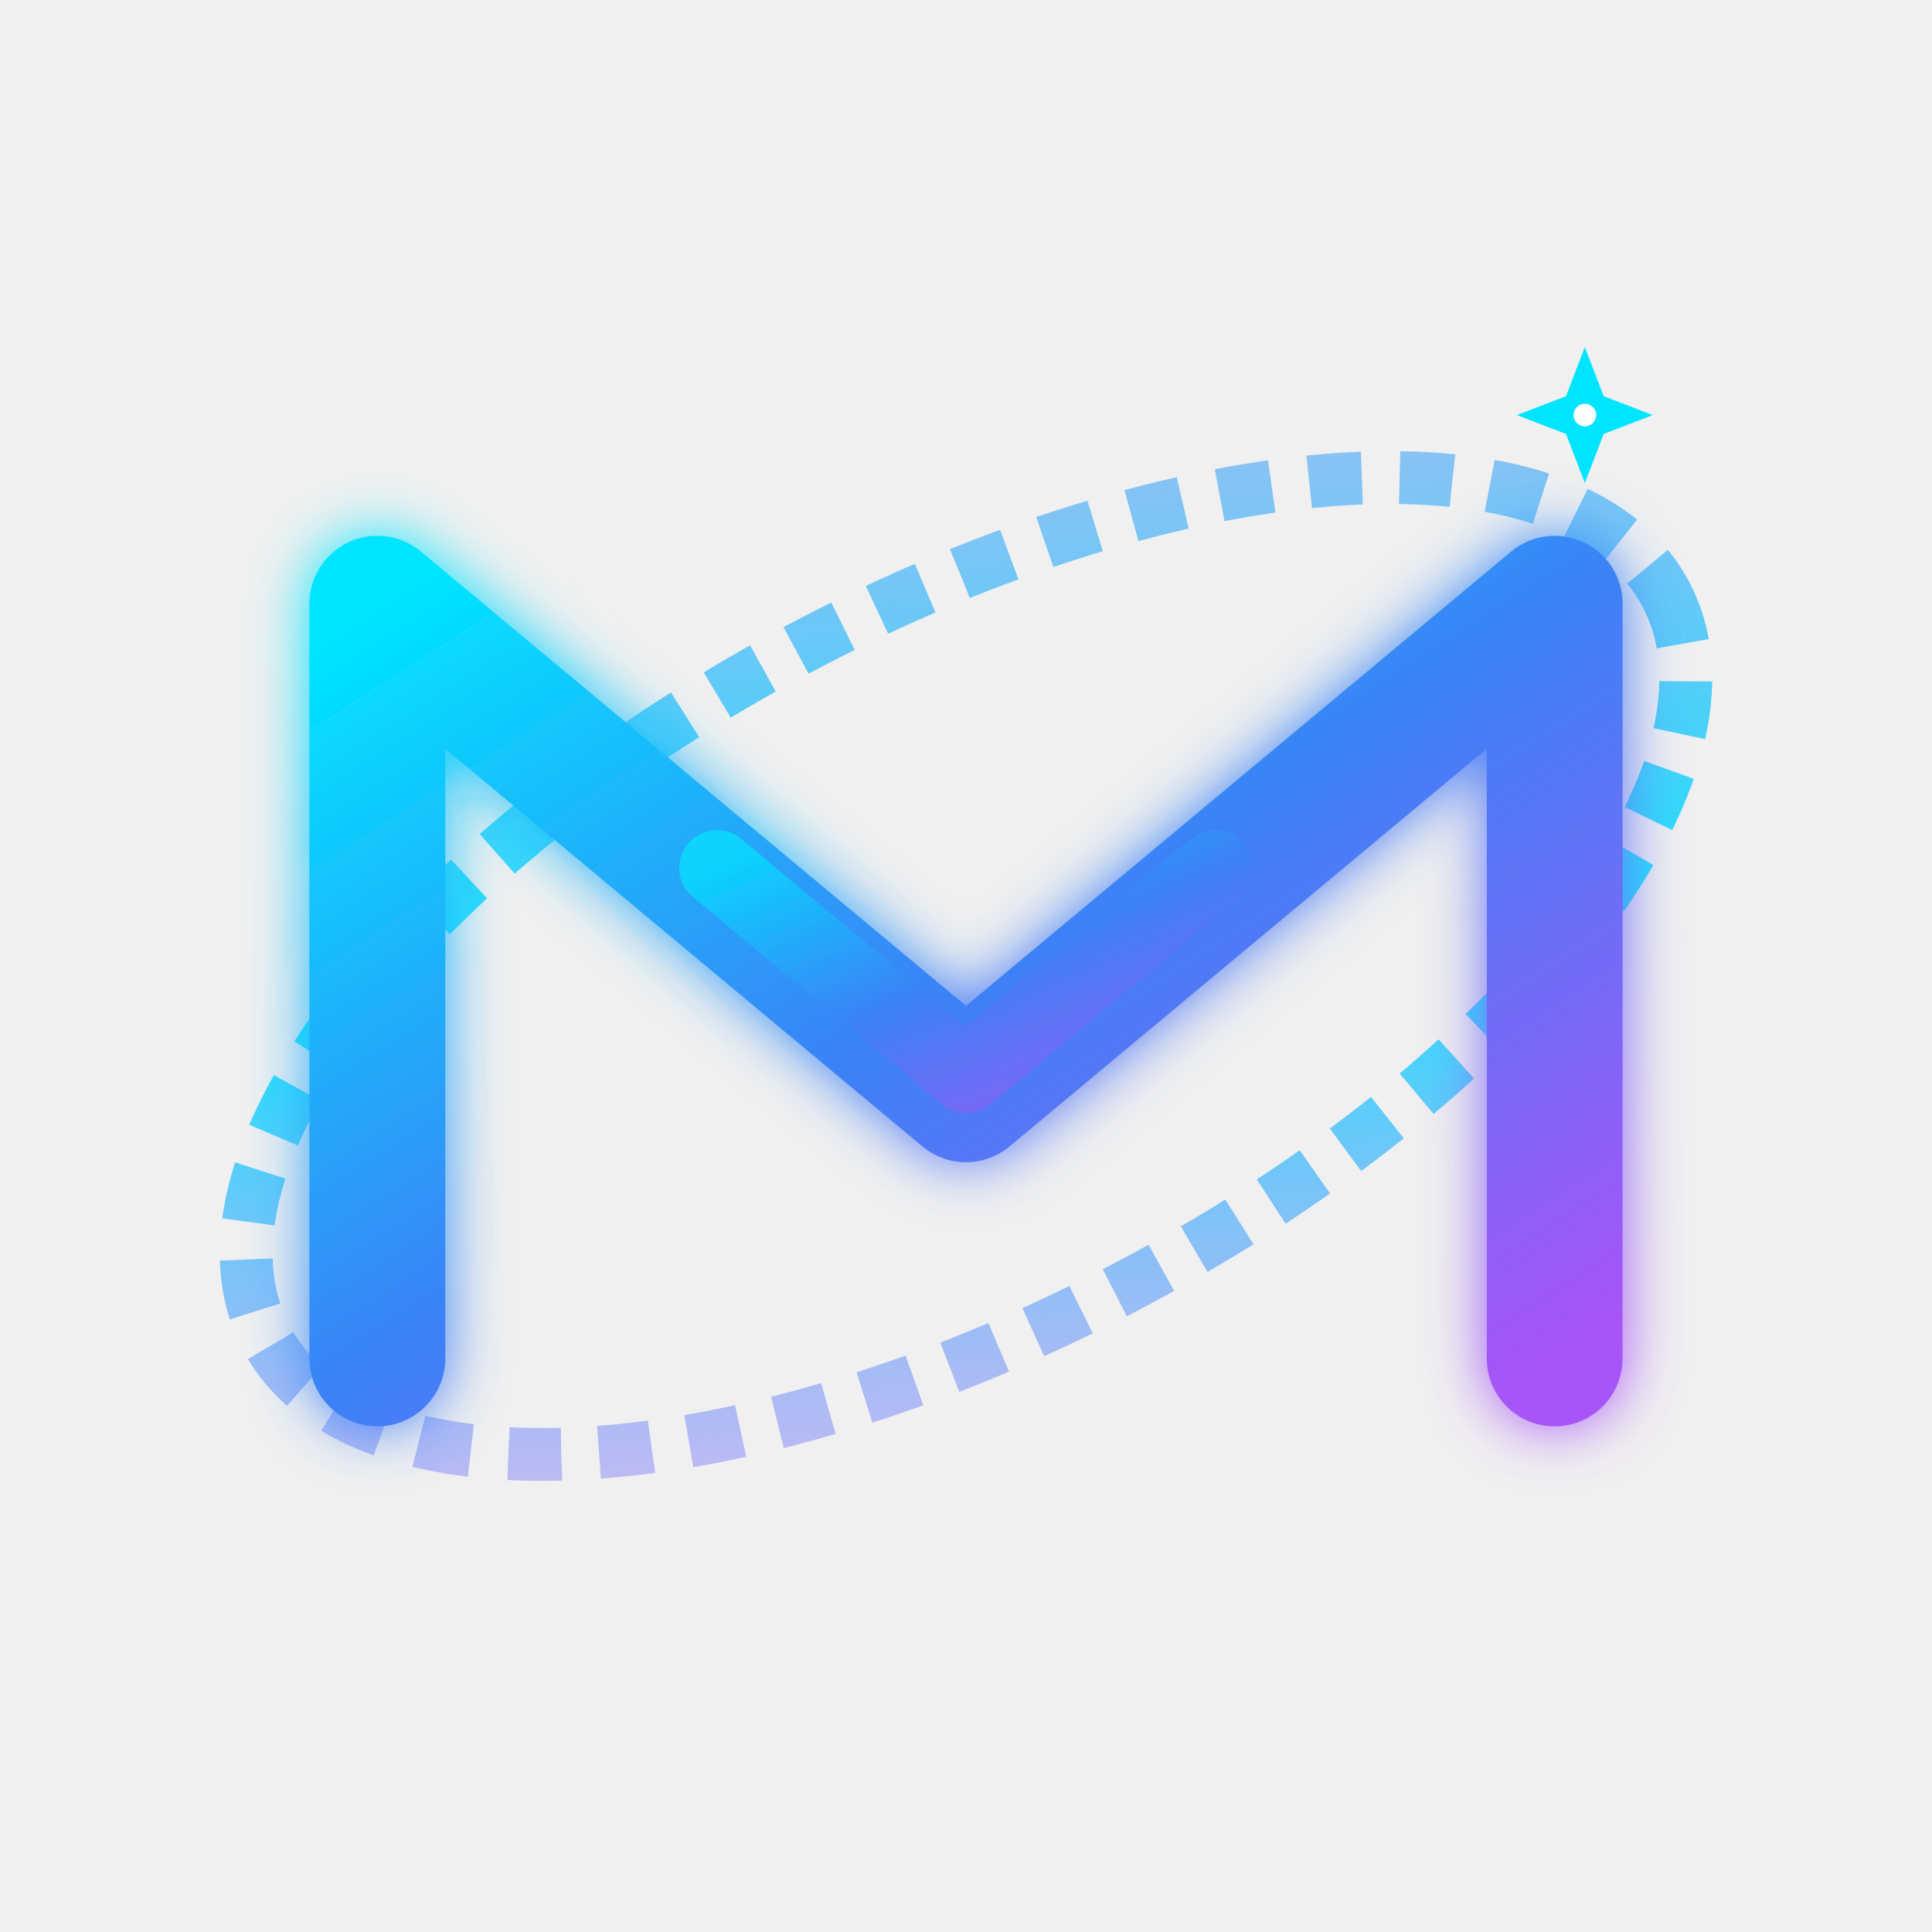
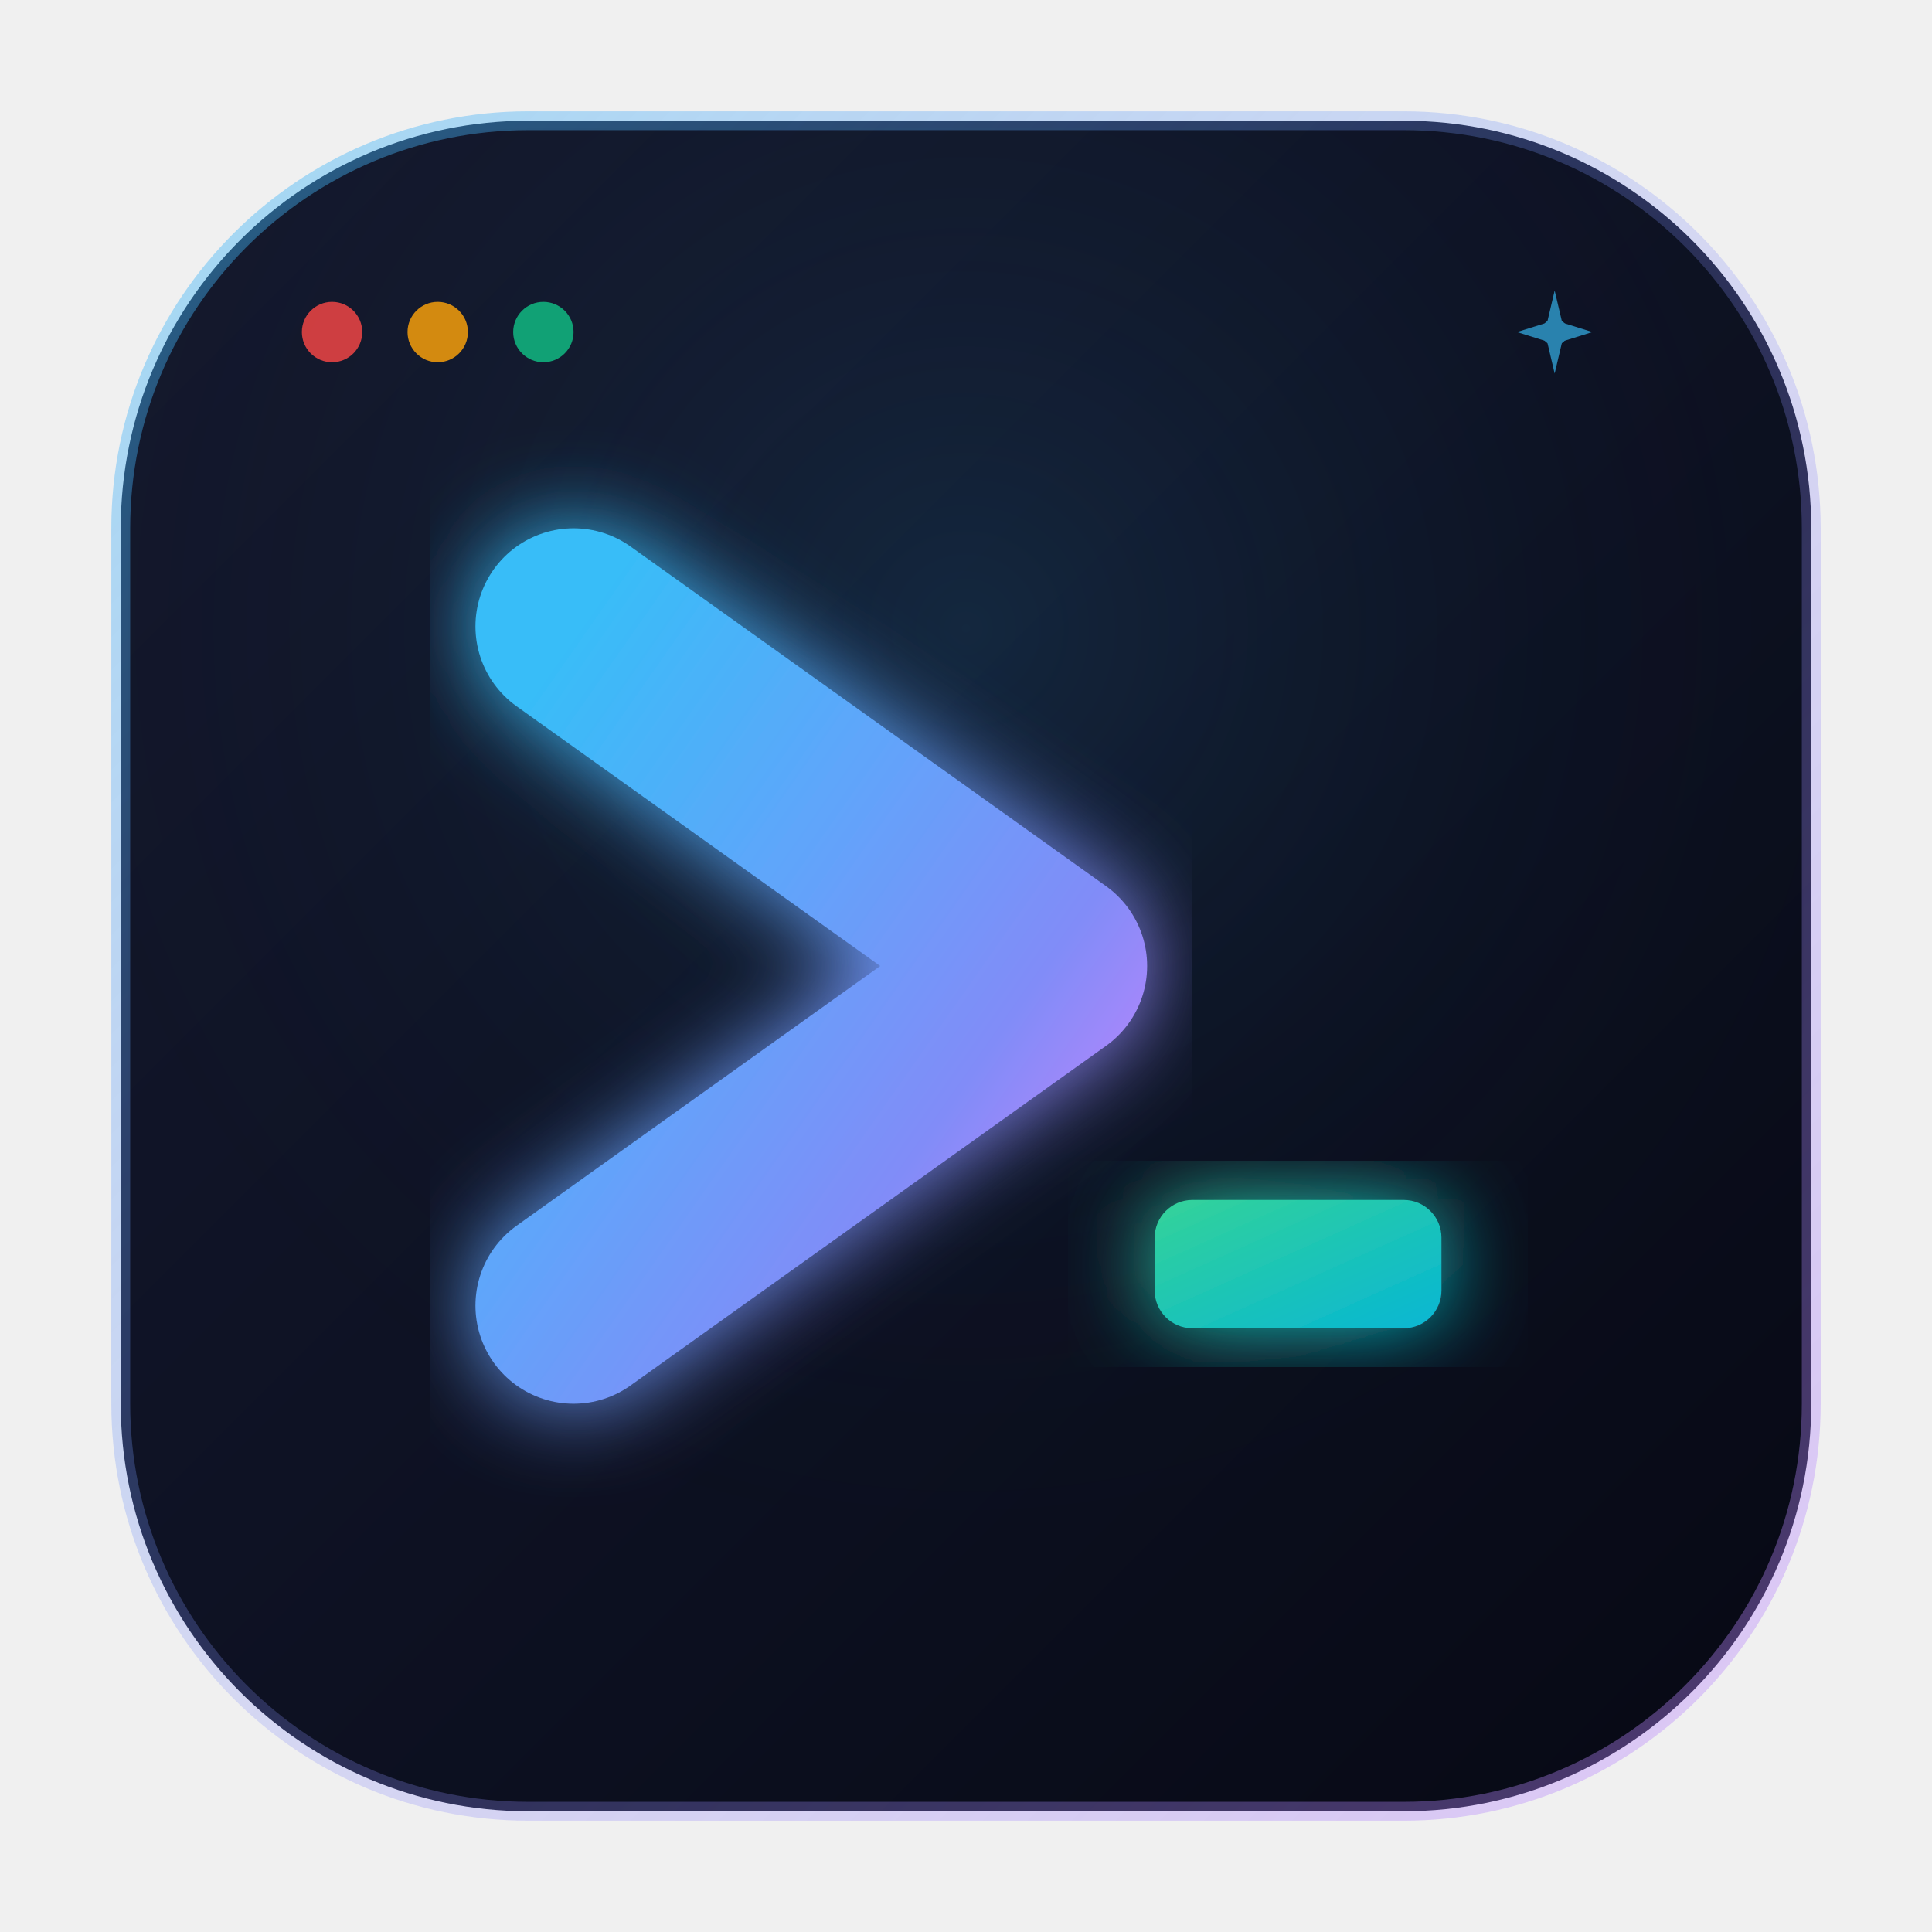
<svg xmlns="http://www.w3.org/2000/svg" viewBox="0 0 512 512" width="100%" height="100%">
  <defs>
-     <linearGradient id="meridianGrad" x1="0%" y1="0%" x2="100%" y2="100%">
-       <stop offset="0%" stop-color="#00E5FF" />
-       <stop offset="50%" stop-color="#3B82F6" />
-       <stop offset="100%" stop-color="#A855F7" />
+     <linearGradient id="bgGrad" x1="0%" y1="0%" x2="100%" y2="100%">
+       <stop offset="0%" stop-color="#15192e" />
+       <stop offset="45%" stop-color="#0e1224" />
+       <stop offset="100%" stop-color="#070914" />
    </linearGradient>
-     <linearGradient id="ringGrad" x1="0%" y1="100%" x2="100%" y2="0%">
-       <stop offset="0%" stop-color="#A855F7" stop-opacity="0.3" />
-       <stop offset="50%" stop-color="#00E5FF" stop-opacity="0.9" />
-       <stop offset="100%" stop-color="#3B82F6" stop-opacity="0.4" />
+     <linearGradient id="borderGrad" x1="0%" y1="0%" x2="100%" y2="100%">
+       <stop offset="0%" stop-color="#38bdf8" stop-opacity="0.45" />
+       <stop offset="50%" stop-color="#818cf8" stop-opacity="0.25" />
+       <stop offset="100%" stop-color="#c084fc" stop-opacity="0.4" />
    </linearGradient>
-     <filter id="glow" x="-20%" y="-20%" width="140%" height="140%">
-       <feGaussianBlur stdDeviation="8" result="blur" />
+     <linearGradient id="chevronGrad" x1="0%" y1="0%" x2="100%" y2="100%">
+       <stop offset="0%" stop-color="#38bdf8" />
+       <stop offset="40%" stop-color="#60a5fa" />
+       <stop offset="75%" stop-color="#818cf8" />
+       <stop offset="100%" stop-color="#c084fc" />
+     </linearGradient>
+     <linearGradient id="cursorGrad" x1="0%" y1="0%" x2="100%" y2="100%">
+       <stop offset="0%" stop-color="#34d399" />
+       <stop offset="100%" stop-color="#06b6d4" />
+     </linearGradient>
+     <filter id="neonGlow" x="-30%" y="-30%" width="160%" height="160%">
+       <feGaussianBlur stdDeviation="12" result="blur" />
      <feComposite in="SourceGraphic" in2="blur" operator="over" />
    </filter>
+     <radialGradient id="innerGlow" cx="50%" cy="30%" r="60%">
+       <stop offset="0%" stop-color="#38bdf8" stop-opacity="0.12" />
+       <stop offset="100%" stop-color="#000000" stop-opacity="0" />
+     </radialGradient>
  </defs>
-   <ellipse cx="256" cy="256" rx="210" ry="95" fill="none" stroke="url(#ringGrad)" stroke-width="14" stroke-dasharray="14 10" transform="rotate(-28 256 256)" />
-   <g fill="none" stroke="url(#meridianGrad)" stroke-width="36" stroke-linecap="round" stroke-linejoin="round" filter="url(#glow)">
-     <polyline points="100,360 100,160 256,290 412,160 412,360" />
-     <polyline points="190,230 256,285 322,230" stroke-width="20" stroke-opacity="0.7" />
+   <rect x="32" y="32" width="448" height="448" rx="108" ry="108" fill="url(#bgGrad)" stroke="url(#borderGrad)" stroke-width="5" />
+   <rect x="34" y="34" width="444" height="444" rx="106" ry="106" fill="url(#innerGlow)" />
+   <circle cx="88" cy="88" r="8" fill="#ef4444" opacity="0.85" />
+   <circle cx="116" cy="88" r="8" fill="#f59e0b" opacity="0.85" />
+   <circle cx="144" cy="88" r="8" fill="#10b981" opacity="0.85" />
+   <g transform="translate(412, 88)" opacity="0.65">
+     <circle cx="0" cy="0" r="3.5" fill="#38bdf8" />
+     <path d="M 0 -11 L 2 -2.5 L 10 0 L 2 2.5 L 0 11 L -2 2.5 L -10 0 L -2 -2.5 Z" fill="#38bdf8" />
  </g>
-   <g fill="#00E5FF" transform="translate(420, 110)">
-     <polygon points="0,-18 5,-5 18,0 5,5 0,18 -5,5 -18,0 -5,-5" />
-     <circle cx="0" cy="0" r="3" fill="#FFFFFF" />
-   </g>
+   <path d="M 152 166 L 278 256 L 152 346" fill="none" stroke="url(#chevronGrad)" stroke-width="52" stroke-linecap="round" stroke-linejoin="round" filter="url(#neonGlow)" />
+   <rect x="306" y="318" width="76" height="34" rx="10" ry="10" fill="url(#cursorGrad)" filter="url(#neonGlow)" />
</svg>
